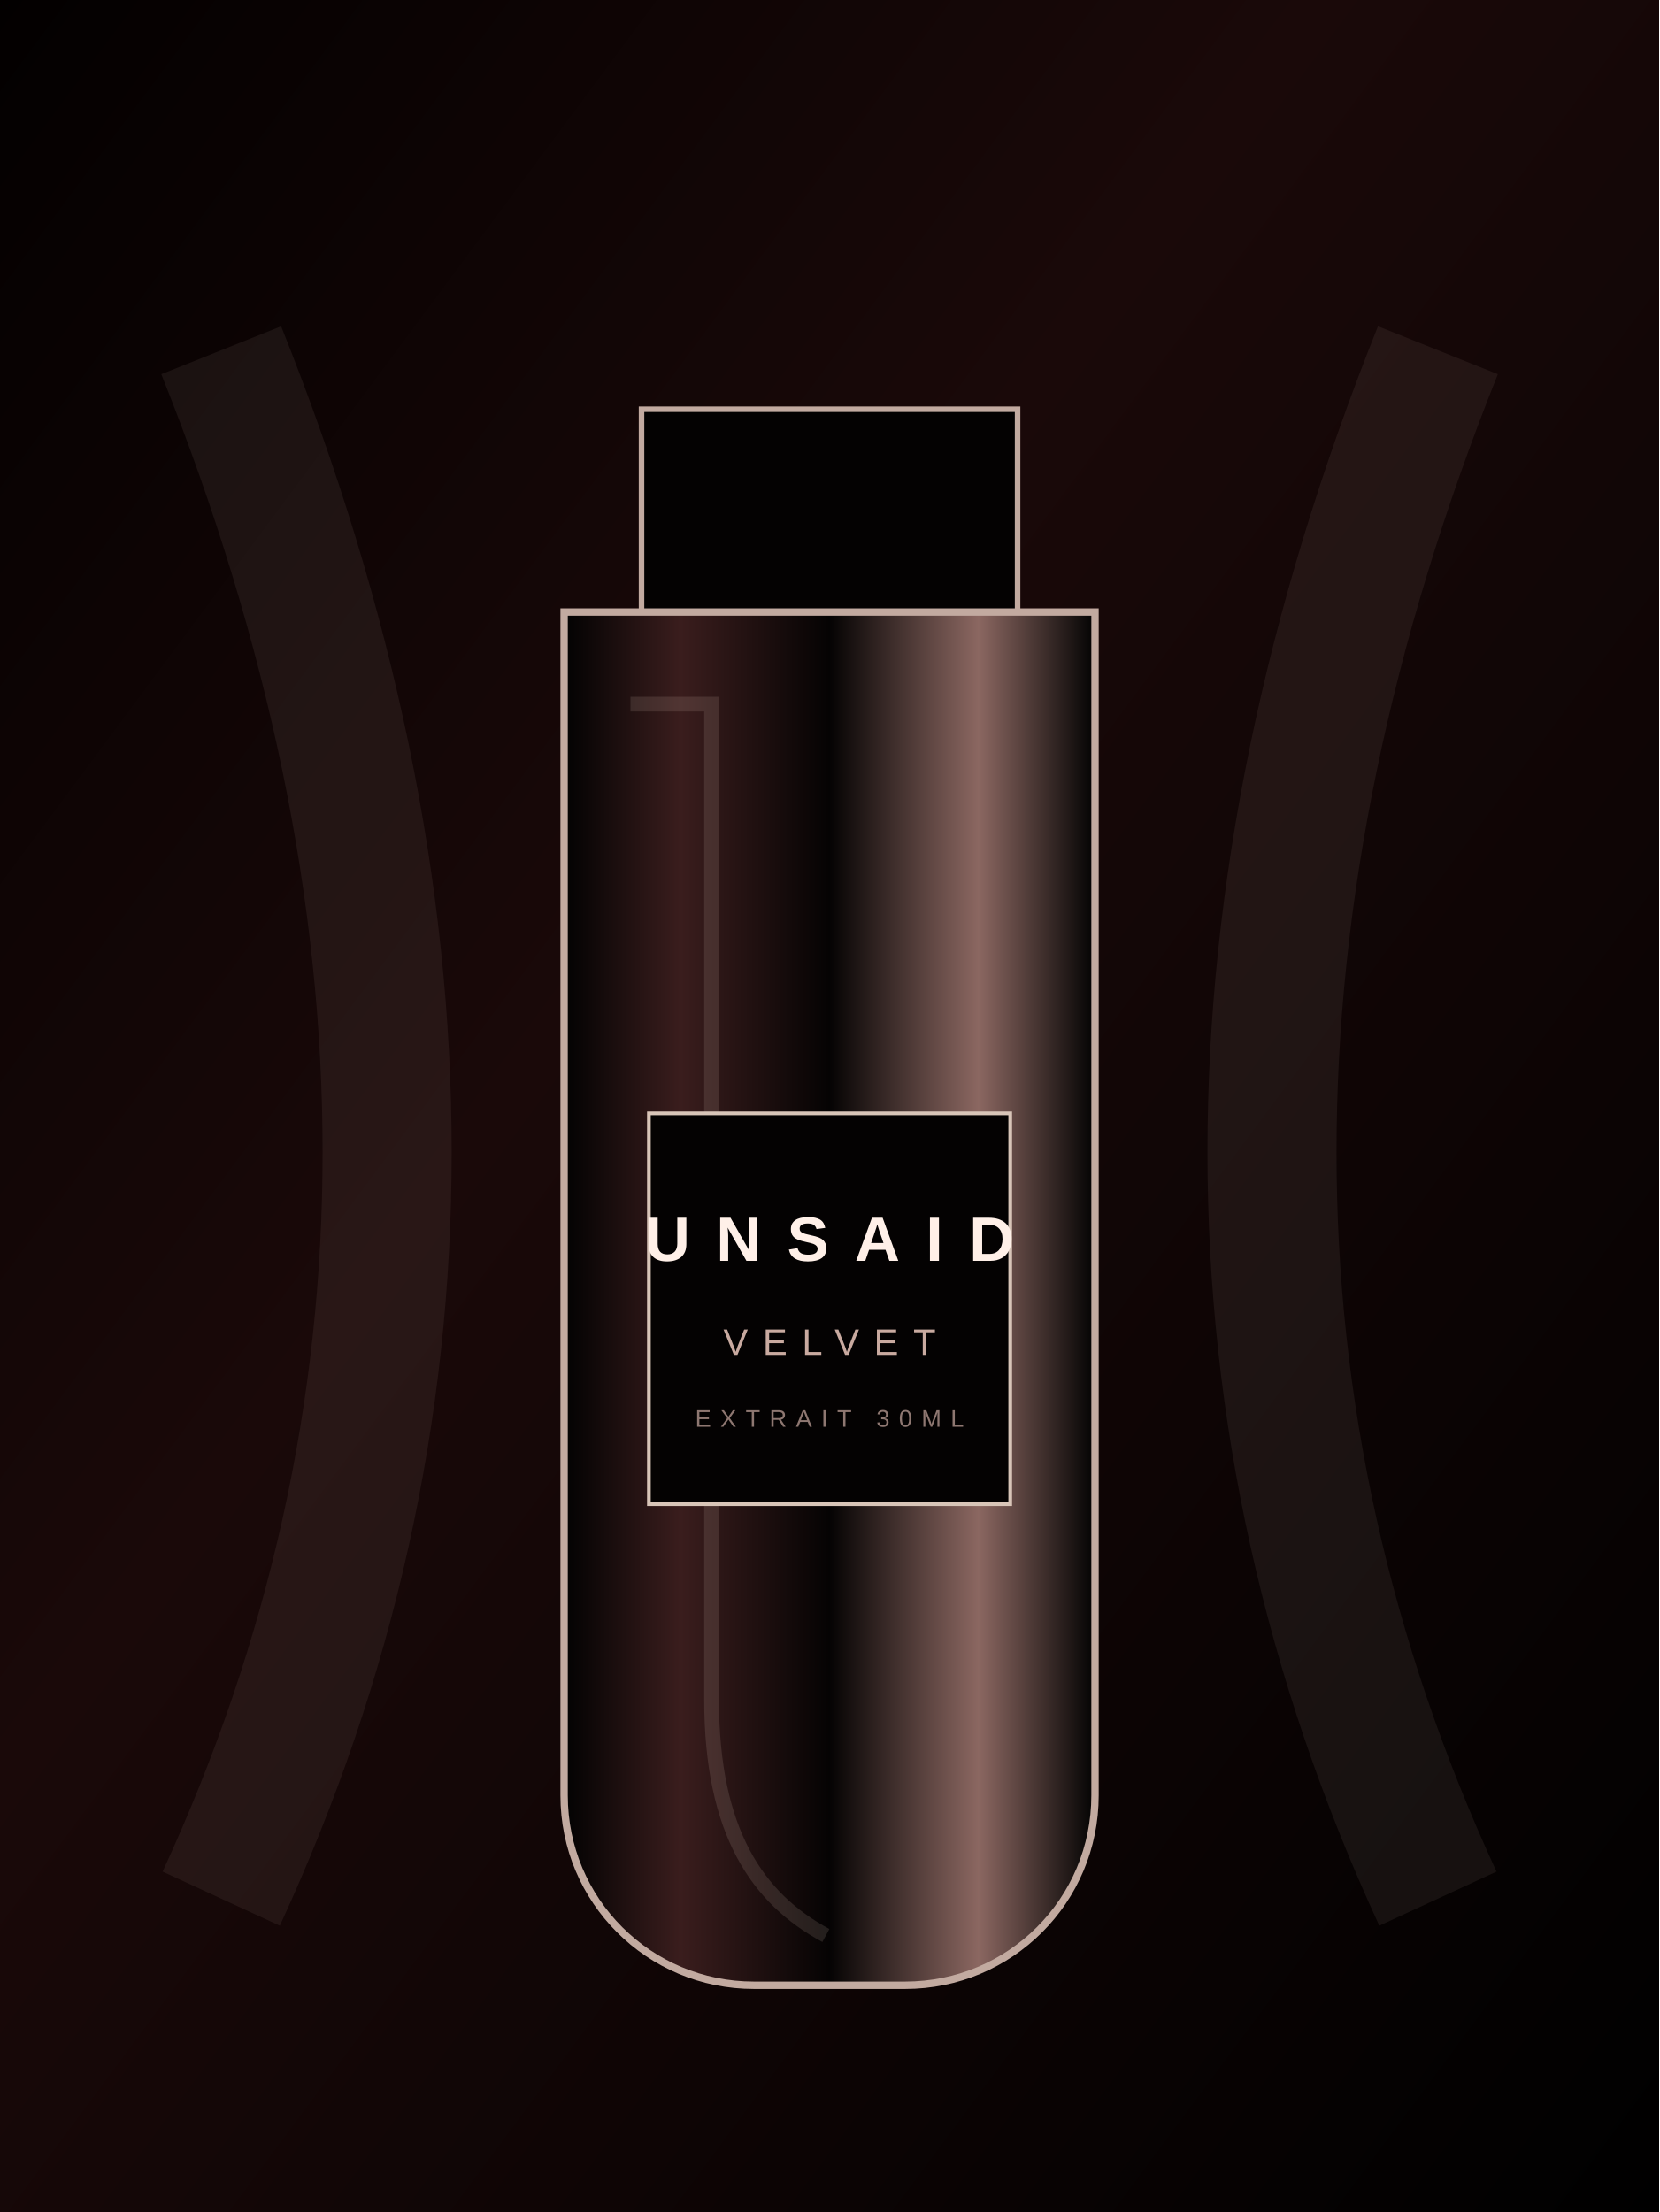
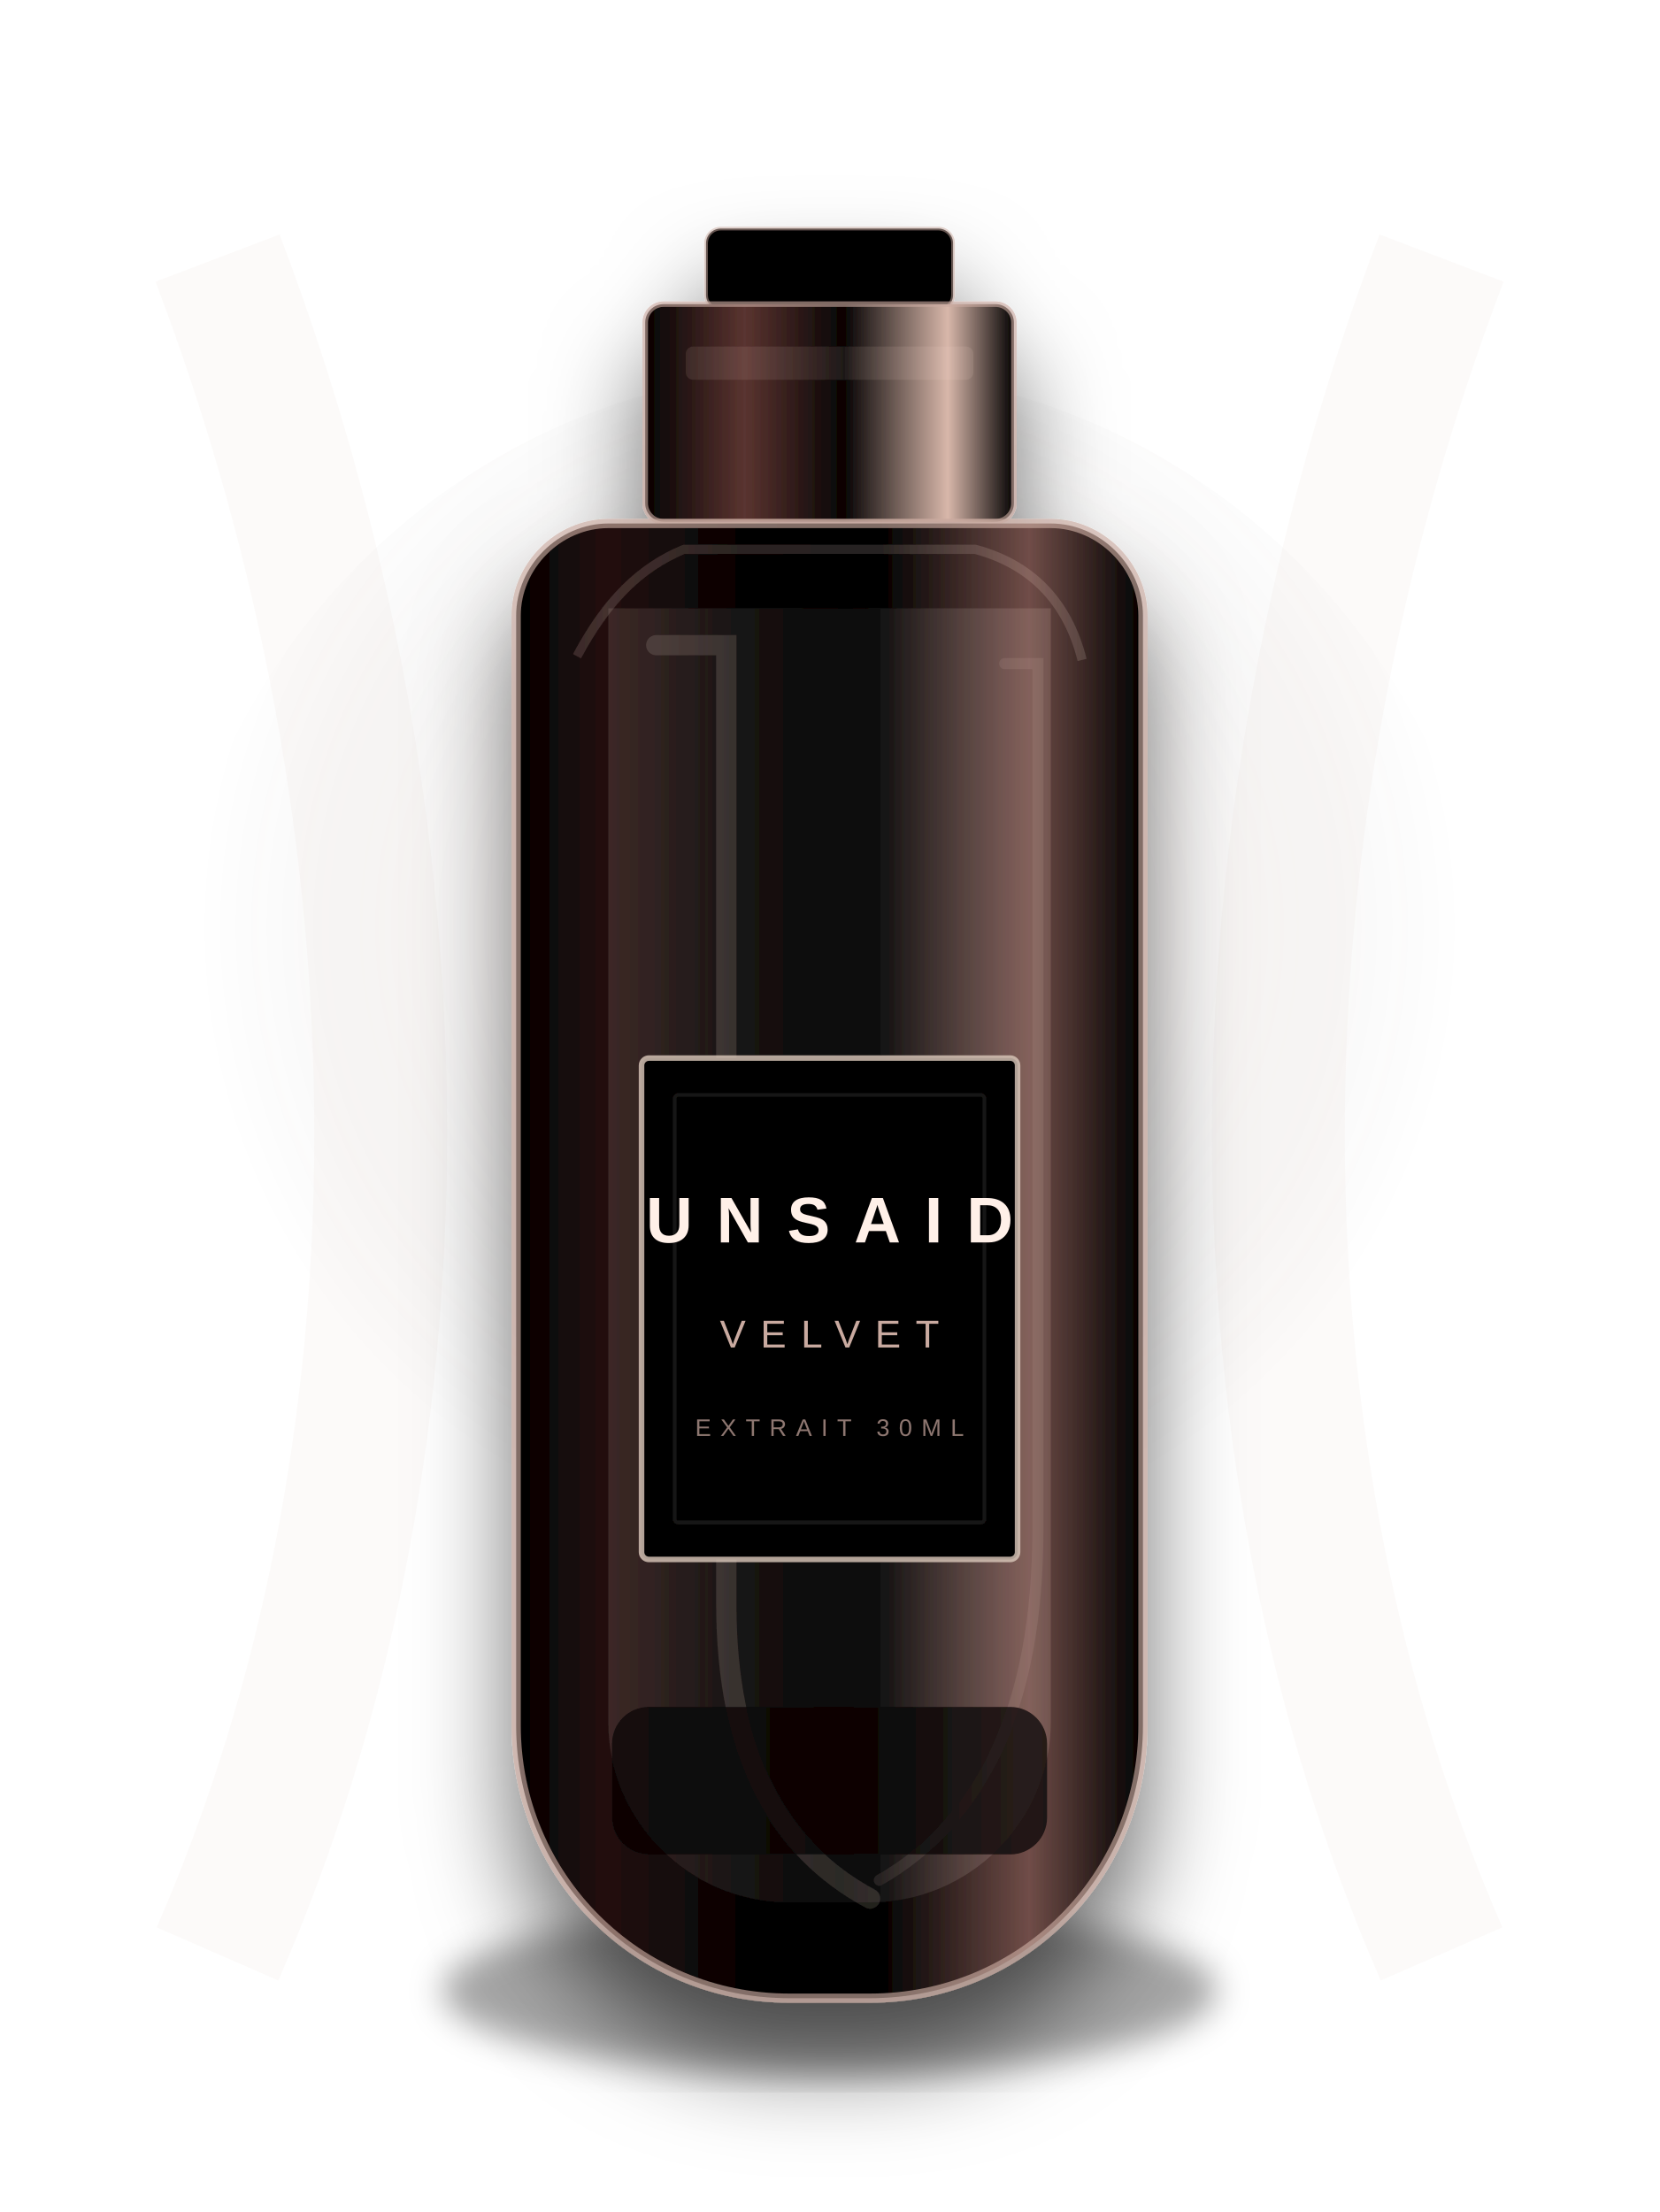
<svg xmlns="http://www.w3.org/2000/svg" viewBox="0 0 900 1200" role="img" aria-labelledby="title desc">
  <defs>
-     <linearGradient id="velvet" x1="0" x2="1" y1="0" y2="1">
-       <stop offset="0" stop-color="#030000" />
-       <stop offset="0.4" stop-color="#1a0909" />
-       <stop offset="1" stop-color="#000" />
+     <linearGradient id="glass" x1="0" x2="1">
+       <stop offset="0" stop-color="#020101" />
+       <stop offset="0.14" stop-color="#231010" />
+       <stop offset="0.36" stop-color="#050202" />
+       <stop offset="0.58" stop-color="#000" />
+       <stop offset="0.82" stop-color="#704d48" />
+       <stop offset="1" stop-color="#020101" />
    </linearGradient>
-     <linearGradient id="glass" x1="0" x2="1">
-       <stop offset="0" stop-color="#020202" />
-       <stop offset="0.22" stop-color="#3a1d1d" />
-       <stop offset="0.5" stop-color="#050303" />
-       <stop offset="0.78" stop-color="#8b6761" />
-       <stop offset="1" stop-color="#020202" />
+     <linearGradient id="edge" x1="0" x2="1">
+       <stop offset="0" stop-color="#ffe5d7" stop-opacity="0.13" />
+       <stop offset="0.52" stop-color="#fff" stop-opacity="0.04" />
+       <stop offset="1" stop-color="#c9aaa0" stop-opacity="0.24" />
    </linearGradient>
+     <linearGradient id="cap" x1="0" x2="1">
+       <stop offset="0" stop-color="#040202" />
+       <stop offset="0.27" stop-color="#5a3430" />
+       <stop offset="0.54" stop-color="#060303" />
+       <stop offset="0.82" stop-color="#d8b7aa" />
+       <stop offset="1" stop-color="#040202" />
+     </linearGradient>
+     <radialGradient id="shine" cx="50%" cy="42%" r="48%">
+       <stop offset="0" stop-color="#ffe5d7" stop-opacity="0.23" />
+       <stop offset="0.5" stop-color="#c9aaa0" stop-opacity="0.08" />
+       <stop offset="1" stop-color="#000" stop-opacity="0" />
+     </radialGradient>
+     <filter id="softShadow" x="-30%" y="-30%" width="160%" height="170%">
+       <feDropShadow dx="0" dy="34" stdDeviation="26" flood-color="#000" flood-opacity="0.56" />
+     </filter>
+     <filter id="blur">
+       <feGaussianBlur stdDeviation="9" />
+     </filter>
  </defs>
-   <rect width="900" height="1200" fill="url(#velvet)" />
-   <path d="M120 1030c120-260 120-540 0-840M780 1030c-120-260-120-540 0-840" fill="none" stroke="#d8c5b8" stroke-opacity="0.08" stroke-width="70" />
-   <path d="M348 222h204v116H348z" fill="#040202" stroke="#c2aaa0" stroke-width="3" />
-   <path d="M306 332h288v642c0 57-46 103-103 103h-82c-57 0-103-46-103-103V332z" fill="url(#glass)" stroke="#c2aaa0" stroke-width="4" />
-   <path d="M342 382h44v540c0 72 25 108 62 128" fill="none" stroke="#ffe5d7" stroke-opacity="0.12" stroke-width="8" />
-   <rect x="352" y="604" width="196" height="212" fill="#040202" stroke="#d8c5b8" stroke-width="2" />
-   <text x="450" y="684" fill="#fff0e8" font-family="Arial, Helvetica, sans-serif" font-size="34" font-weight="700" text-anchor="middle" letter-spacing="14">UNSAID</text>
-   <text x="450" y="735" fill="#c9aaa0" font-family="Arial, Helvetica, sans-serif" font-size="20" text-anchor="middle" letter-spacing="8">VELVET</text>
-   <text x="450" y="774" fill="#8e7771" font-family="Arial, Helvetica, sans-serif" font-size="13" text-anchor="middle" letter-spacing="5">EXTRAIT 30ML</text>
+   <ellipse cx="450" cy="1080" rx="210" ry="46" fill="#000" opacity="0.35" filter="url(#blur)" />
+   <circle cx="450" cy="560" r="360" fill="url(#shine)" />
+   <path d="M118 1060c118-270 118-610 0-920M782 1060c-118-270-118-610 0-920" fill="none" stroke="#d8c5b8" stroke-opacity="0.08" stroke-width="72" />
+   <g filter="url(#softShadow)">
+     <rect x="383" y="124" width="134" height="44" rx="8" fill="#040202" stroke="#c9aaa0" stroke-opacity="0.50" stroke-width="2" />
+     <rect x="350" y="165" width="200" height="118" rx="10" fill="url(#cap)" stroke="#c9aaa0" stroke-opacity="0.62" stroke-width="3" />
+     <rect x="372" y="188" width="156" height="18" rx="4" fill="#ffe5d7" opacity="0.10" />
+     <path d="M330 284h240c27 0 50 23 50 50v602c0 82-66 148-148 148h-44c-82 0-148-66-148-148V334c0-27 23-50 50-50z" fill="url(#glass)" stroke="#c9aaa0" stroke-opacity="0.64" stroke-width="5" />
+     <path d="M313 356c16-30 34-48 58-58h158c30 8 50 28 58 60" fill="none" stroke="#ffe5d7" stroke-opacity="0.15" stroke-width="5" />
+     <path d="M330 330v604c0 54 44 98 98 98h44c54 0 98-44 98-98V330" fill="url(#edge)" opacity="0.9" />
+     <path d="M356 350h38v520c0 82 28 133 78 160" fill="none" stroke="#ffe5d7" stroke-opacity="0.14" stroke-width="11" stroke-linecap="round" />
+     <path d="M545 360h18v470c0 95-30 158-86 190" fill="none" stroke="#ffe5d7" stroke-opacity="0.09" stroke-width="6" stroke-linecap="round" />
+     <rect x="332" y="926" width="236" height="80" rx="20" fill="#060303" opacity="0.72" />
+     <rect x="348" y="574" width="204" height="272" rx="4" fill="#040202" stroke="#d8c5b8" stroke-opacity="0.82" stroke-width="3" />
+     <rect x="366" y="594" width="168" height="232" rx="2" fill="none" stroke="#ffe5d7" stroke-opacity="0.08" stroke-width="2" />
+     <text x="450" y="674" fill="#fff0e8" font-family="Arial, Helvetica, sans-serif" font-size="35" font-weight="700" text-anchor="middle" letter-spacing="13">UNSAID</text>
+     <text x="450" y="731" fill="#c9aaa0" font-family="Arial, Helvetica, sans-serif" font-size="21" text-anchor="middle" letter-spacing="8">VELVET</text>
+     <text x="450" y="779" fill="#8e7771" font-family="Arial, Helvetica, sans-serif" font-size="13" text-anchor="middle" letter-spacing="5">EXTRAIT 30ML</text>
+   </g>
</svg>
